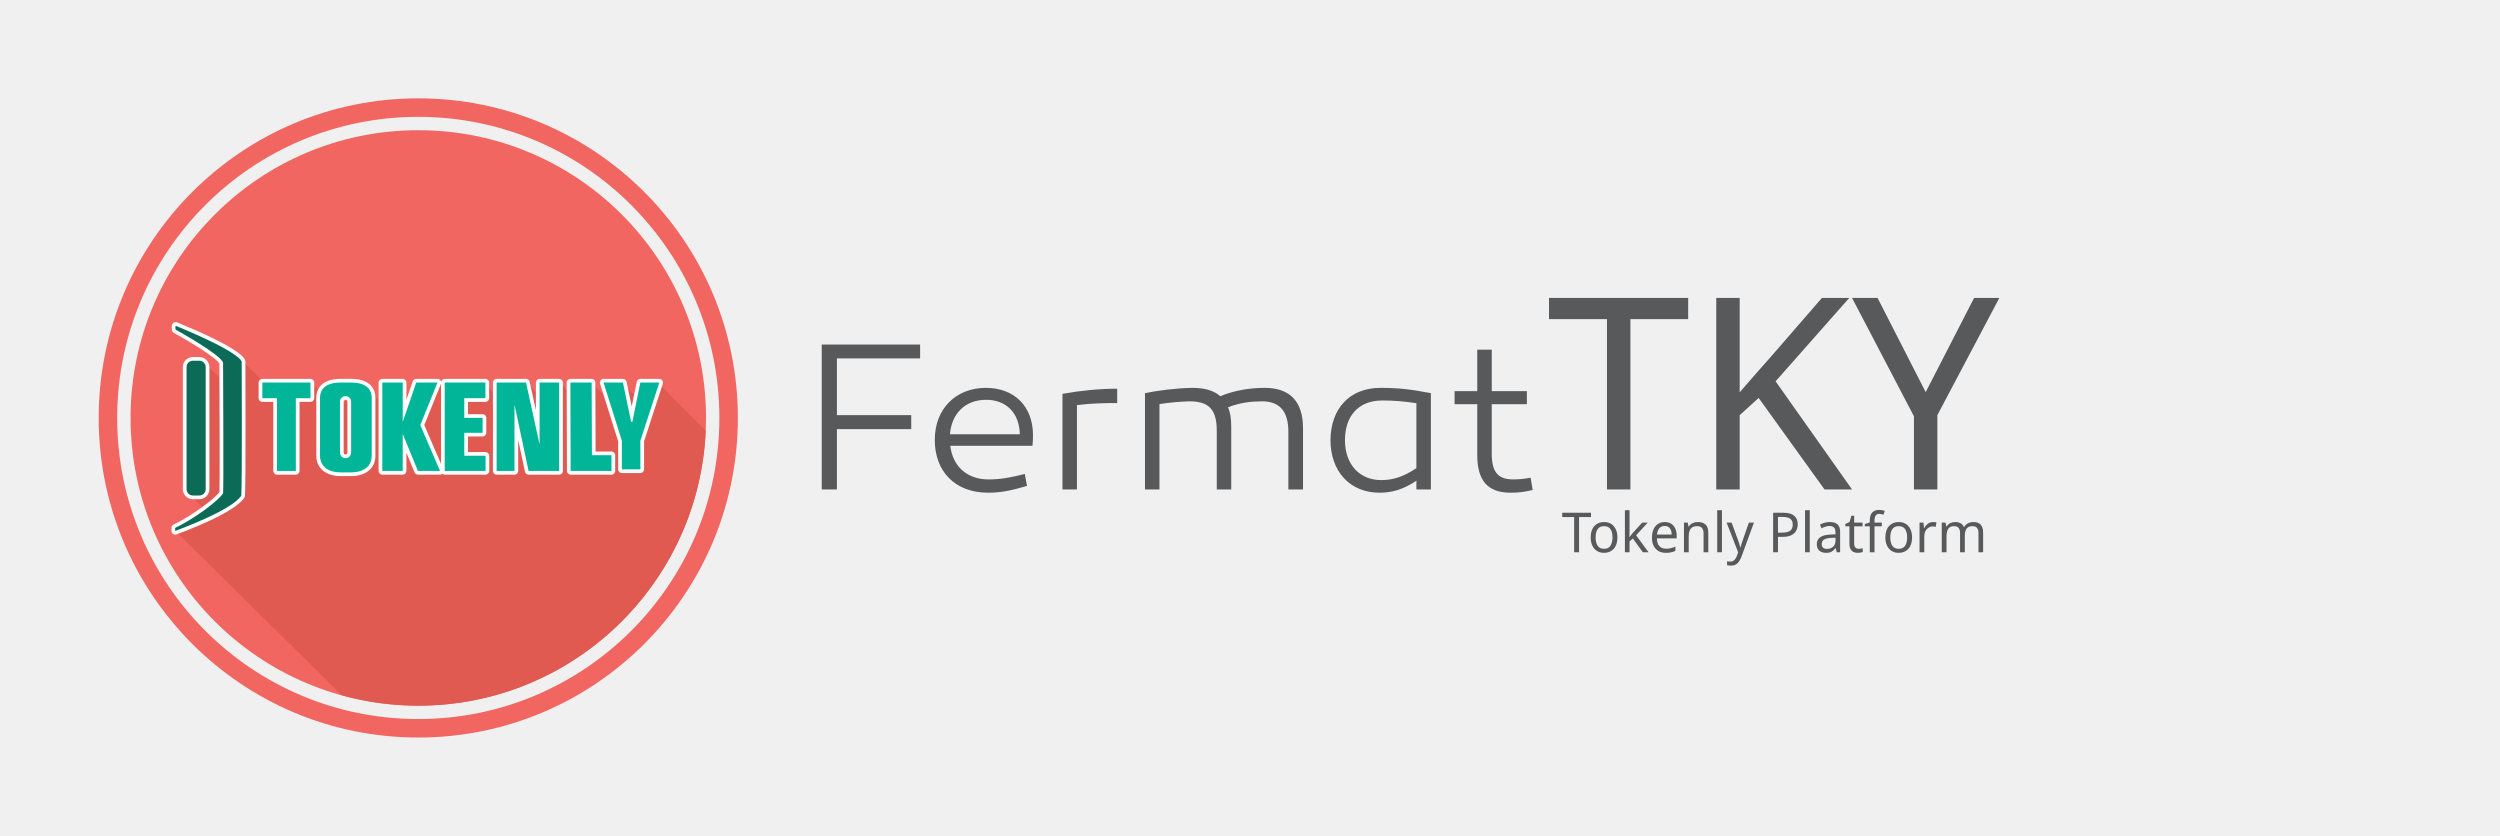
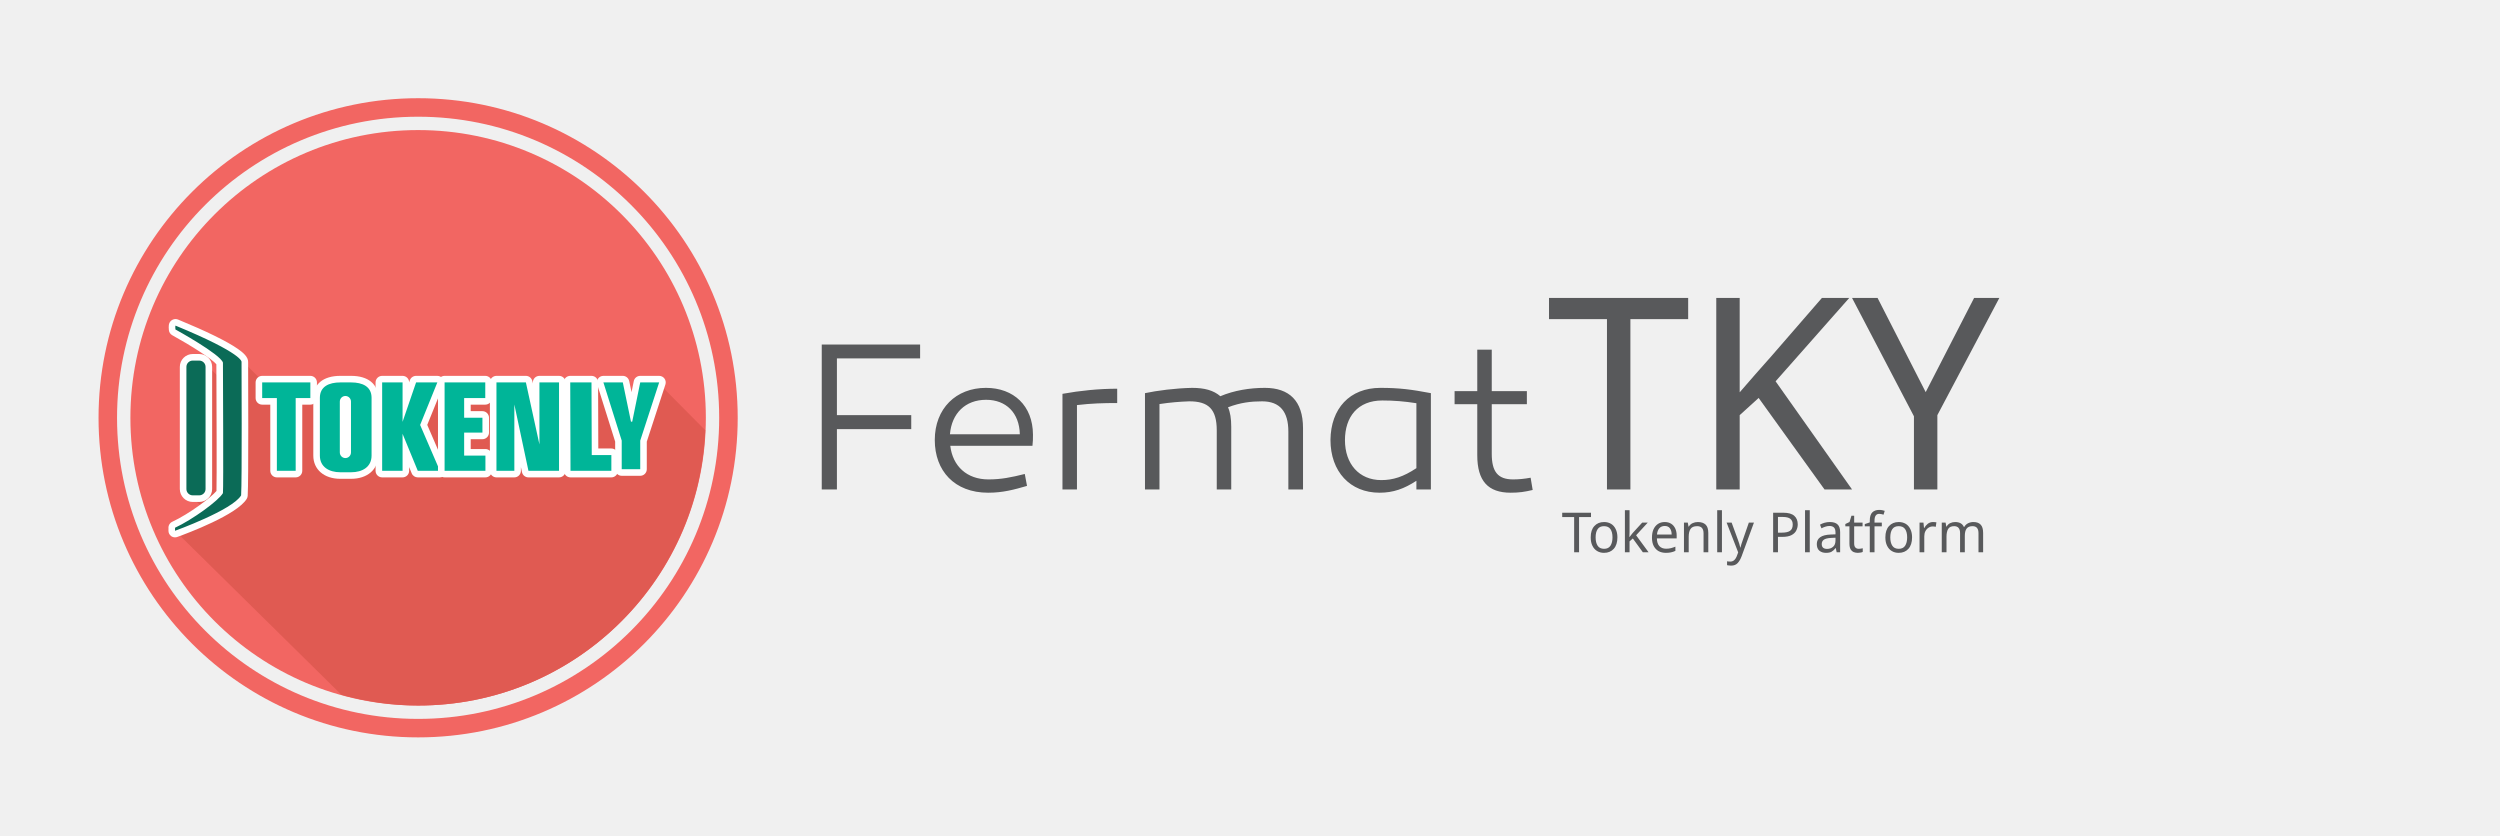
<svg xmlns="http://www.w3.org/2000/svg" version="1.1" x="0px" y="0px" width="415.68px" height="138.96px" viewBox="0 0 415.68 138.96" enable-background="new 0 0 415.68 138.96" xml:space="preserve">
  <g id="Capa_1">
    <path fill="#58595B" d="M139.156,69.026v-9.439h13.833v-2.296h-16.356v24.095h2.523V71.351h12.359v-2.325H139.156z M163.931,64.491   c-4.961,0-8.504,3.43-8.504,8.675c0,5.102,3.26,8.759,8.873,8.759c2.466,0,4.309-0.511,6.463-1.134l-0.369-1.984   c-2.239,0.566-3.94,0.907-6.038,0.907c-3.6,0-5.953-2.212-6.35-5.585h13.663c0.085-0.793,0.085-1.076,0.085-1.871   C171.727,67.467,168.551,64.491,163.931,64.491z M163.959,66.475c3.316,0,5.527,2.154,5.612,5.726H157.95   C158.233,68.743,160.501,66.475,163.959,66.475z M185.758,64.633c-3.033,0-6.123,0.312-9.1,0.85v15.903h2.41V67.354   c2.409-0.284,4.365-0.34,6.69-0.34V64.633z M210.307,64.491c-2.495,0-5.131,0.425-7.399,1.389   c-1.105-0.964-2.608-1.389-4.706-1.389c-2.778,0.057-5.812,0.454-7.824,0.879v16.017h2.409V67.184   c1.871-0.284,3.402-0.397,4.961-0.454c3.175,0,4.564,1.275,4.564,4.847v9.809h2.409V70.982c0-1.389-0.17-2.466-0.539-3.259   c2.069-0.794,3.855-0.992,5.669-0.992c2.977,0,4.366,1.729,4.366,5.017v9.639h2.438V71.181   C216.657,66.646,214.36,64.491,210.307,64.491z M229.526,64.491c-5.131,0-8.249,3.458-8.306,8.646c0,5.273,3.26,8.788,8.164,8.788   c2.268,0,4.082-0.651,6.123-1.984v1.446h2.409V65.37C234.628,64.746,232.616,64.491,229.526,64.491z M229.838,66.589   c1.955,0,3.628,0.142,5.669,0.453v10.8c-2.183,1.446-3.884,1.984-5.84,1.984c-3.685,0-6.038-2.692-6.038-6.634   C223.629,69.31,225.756,66.589,229.838,66.589z M254.5,79.429c-1.049,0.199-2.04,0.284-2.919,0.284   c-2.552,0-3.544-1.304-3.544-4.252v-8.249h5.839v-2.183h-5.839v-6.888h-2.409v6.888h-3.771v2.183h3.771v8.476   c0,4.28,1.785,6.236,5.556,6.236c1.417,0,2.325-0.142,3.657-0.454L254.5,79.429z" />
    <text transform="matrix(0.9698 0 0 1 259.6597 91.8296)" fill="#58595B" font-family="'Canaro-LightDEMO'" font-size="9.222">Tokenly Platform </text>
    <text transform="matrix(0.9698 0 0 1 257.1177 81.3862)">
      <tspan x="0" y="0" fill="#58595B" font-family="'AquaGrotesque'" font-size="44.604">TKY</tspan>
      <tspan x="88.806" y="0" fill="#58595B" font-family="'MyriadPro-Regular'" font-size="13.381"> </tspan>
    </text>
    <g>
-       <path fill="#F26662" d="M69.548,16.352c-29.349,0-53.14,23.791-53.14,53.14c0,29.347,23.791,53.139,53.14,53.139    c29.346,0,53.138-23.792,53.138-53.139C122.686,40.143,98.894,16.352,69.548,16.352z M69.548,119.556    c-27.65,0-50.064-22.417-50.064-50.064c0-27.65,22.414-50.063,50.064-50.063c27.647,0,50.062,22.413,50.062,50.063    C119.61,97.139,97.196,119.556,69.548,119.556z" />
-       <circle fill="#F26662" cx="69.548" cy="69.491" r="47.842" />
-       <circle fill="none" cx="69.548" cy="69.491" r="47.842" />
-       <circle fill="none" cx="69.548" cy="69.491" r="47.842" />
-       <path fill="#E05A52" d="M117.335,71.608l-7.67-7.732l-2.513,3.472l-3.472-3.472l-2.535,2.535l-2.535-2.535l-2.658,2.657    l-2.924-2.924l-2.755,2.754l-2.754-2.754l-3.555,3.555l-3.555-3.555l-3.802,3.802l-3.802-3.802l-6.392,6.392l-6.125-6.125    l-4.138,4.138l-4.404-4.404l-3.927,3.927l-7.56-7.56l-3.304,3.303l-2.961-2.961l-0.381,6.304l-1.962,1.962l1.739,1.738    l-0.294,4.867l-1.605,7.025l3.123,3.123l-5.489,2.94l27.741,27.343c4.041,1.108,8.289,1.712,12.681,1.712    C95.258,117.333,116.227,97.047,117.335,71.608z" />
+       <g>
+         <path fill="#F26662" d="M69.523,16.329c-29.348,0-53.139,23.791-53.139,53.138c0,29.346,23.791,53.139,53.139,53.139     c29.344,0,53.137-23.793,53.137-53.139C122.66,40.12,98.867,16.329,69.523,16.329z M69.523,119.532     c-27.648,0-50.062-22.414-50.062-50.064c0-27.647,22.413-50.061,50.062-50.061s50.058,22.414,50.058,50.061     C119.581,97.118,97.172,119.532,69.523,119.532z" />
+         <circle fill="#F26662" cx="69.523" cy="69.468" r="47.841" />
+       </g>
+       <path fill="none" d="M29.103,88.252l5.488-2.939l-3.122-3.123l1.604-7.022l0.294-4.867l-1.739-1.738l1.963-1.964l0.38-6.302    l2.96,2.962l3.304-3.304l7.561,7.559l3.927-3.927l4.404,4.404l4.139-4.138l6.125,6.125l6.389-6.392l3.801,3.801l3.801-3.801    l3.555,3.555l3.555-3.555l2.754,2.755l2.755-2.755l2.923,2.926l2.66-2.66l2.538,2.536l2.534-2.536l3.473,3.472l2.513-3.472    l7.619,7.682c0.03-0.689,0.104-1.368,0.104-2.067c0-26.422-21.423-47.841-47.843-47.841c-26.422,0-47.841,21.419-47.841,47.841    c0,22.008,14.876,40.49,35.106,46.073L29.103,88.252z" />
+       <path fill="#E05A52" d="M107.131,67.325l-3.473-3.472l-2.534,2.536l-2.538-2.536l-2.66,2.66l-2.923-2.926l-2.755,2.755    l-2.754-2.755l-3.555,3.555l-3.555-3.555l-3.801,3.801l-3.801-3.801l-6.389,6.392l-6.125-6.125l-4.139,4.138l-4.404-4.404    l-3.927,3.927l-7.561-7.559l-3.304,3.304l-2.96-2.962l-0.38,6.302l-1.963,1.964l1.739,1.738l-0.294,4.867l-1.604,7.022    l3.122,3.123l-5.488,2.939l27.685,27.288c4.061,1.12,8.318,1.769,12.735,1.769c25.724,0,46.649-20.316,47.739-45.774l-7.619-7.682    L107.131,67.325z" />
+       <circle fill="none" cx="69.523" cy="69.468" r="47.841" />
+       <line fill="none" stroke="#FFFFFF" stroke-width="6" stroke-miterlimit="10" x1="68.187" y1="40.546" x2="68.187" y2="40.546" />
      <g>
        <g>
-           <path fill="#00B598" d="M46.058,78.613c-0.17,0-0.307-0.139-0.307-0.31V66.518h-2.133c-0.169,0-0.308-0.139-0.308-0.308v-2.601      c0-0.169,0.138-0.307,0.308-0.307h8.011c0.169,0,0.307,0.137,0.307,0.307v2.601c0,0.169-0.138,0.308-0.307,0.308h-2.133v11.785      c0,0.171-0.138,0.31-0.308,0.31H46.058z" />
-           <path fill="#FFFFFF" d="M51.628,63.609v2.601h-2.44v12.093h-3.13V66.21h-2.44v-2.601H51.628 M51.628,62.996h-8.011      c-0.339,0-0.615,0.275-0.615,0.614v2.601c0,0.339,0.276,0.614,0.615,0.614h1.826v11.479c0,0.341,0.275,0.616,0.615,0.616h3.13      c0.34,0,0.616-0.275,0.616-0.616V66.824h1.825c0.34,0,0.615-0.275,0.615-0.614v-2.601      C52.243,63.271,51.968,62.996,51.628,62.996L51.628,62.996z" />
+           <path fill="#00B598" d="M46.035,78.826c-0.303,0-0.547-0.242-0.547-0.545V66.733h-1.894c-0.303,0-0.547-0.245-0.547-0.545      v-2.601c0-0.3,0.244-0.547,0.547-0.547h8.009c0.303,0,0.547,0.247,0.547,0.547v2.601c0,0.301-0.244,0.545-0.547,0.545h-1.892      v11.548c0,0.303-0.244,0.545-0.547,0.545H46.035z" />
+           <path fill="#FFFFFF" d="M51.603,63.586v2.601h-2.439v12.093h-3.129V66.188h-2.441v-2.601H51.603 M51.603,62.495h-8.009      c-0.605,0-1.094,0.489-1.094,1.092v2.601c0,0.604,0.489,1.092,1.094,1.092h1.347v11.001c0,0.605,0.488,1.095,1.094,1.095h3.129      c0.603,0,1.094-0.489,1.094-1.095V67.28h1.345c0.605,0,1.094-0.488,1.094-1.092v-2.601      C52.697,62.983,52.208,62.495,51.603,62.495L51.603,62.495z" />
        </g>
        <g>
-           <path fill="#00B598" d="M69.488,78.613c-0.125,0-0.237-0.075-0.284-0.19l-1.937-4.711v4.592c0,0.171-0.137,0.31-0.307,0.31      h-3.395c-0.171,0-0.308-0.139-0.308-0.31V63.609c0-0.169,0.137-0.307,0.308-0.307h3.395c0.17,0,0.307,0.137,0.307,0.307v4.709      l1.647-4.808c0.042-0.125,0.159-0.208,0.291-0.208h3.537c0.103,0,0.199,0.05,0.256,0.136c0.057,0.084,0.068,0.192,0.03,0.288      l-2.817,6.953l3.239,7.504c0.041,0.095,0.031,0.204-0.026,0.29c-0.057,0.087-0.153,0.14-0.256,0.14H69.488z" />
-           <path fill="#FFFFFF" d="M72.742,63.609l-2.864,7.075l3.289,7.619h-3.679l-2.528-6.149v6.149h-3.395V63.609h3.395v6.557      l2.245-6.557H72.742 M72.742,62.996h-3.537c-0.263,0-0.497,0.167-0.582,0.415l-1.049,3.061v-2.862      c0-0.338-0.275-0.614-0.615-0.614h-3.395c-0.34,0-0.616,0.275-0.616,0.614v14.694c0,0.341,0.276,0.616,0.616,0.616h3.395      c0.34,0,0.615-0.275,0.615-0.616v-3.035l1.345,3.271c0.095,0.23,0.32,0.381,0.569,0.381h3.679c0.207,0,0.4-0.104,0.514-0.277      c0.114-0.172,0.133-0.392,0.051-0.58l-3.187-7.386l2.768-6.835c0.078-0.19,0.054-0.405-0.06-0.574S72.947,62.996,72.742,62.996      L72.742,62.996z" />
+           <path fill="#00B598" d="M69.463,78.826c-0.221,0-0.419-0.13-0.506-0.337l-1.475-3.59v3.382c0,0.303-0.245,0.545-0.547,0.545      h-3.395c-0.303,0-0.547-0.242-0.547-0.545V63.586c0-0.3,0.244-0.547,0.547-0.547h3.395c0.303,0,0.547,0.247,0.547,0.547v3.271      l1.183-3.449c0.074-0.22,0.283-0.37,0.517-0.37h3.535c0.186,0,0.351,0.091,0.454,0.242c0.104,0.151,0.121,0.342,0.052,0.51      l-2.776,6.863l3.2,7.41c0.069,0.173,0.052,0.363-0.048,0.519s-0.272,0.242-0.454,0.242H69.463z" />
+           <path fill="#FFFFFF" d="M72.717,63.586l-2.862,7.074l3.291,7.62h-3.682l-2.528-6.149v6.149h-3.395V63.586h3.395v6.557      l2.247-6.557H72.717 M72.717,62.495h-3.535c-0.467,0-0.884,0.296-1.036,0.737l-0.117,0.344      c-0.006-0.599-0.493-1.081-1.094-1.081h-3.395c-0.603,0-1.094,0.489-1.094,1.092v14.694c0,0.605,0.491,1.095,1.094,1.095h3.395      c0.604,0,1.094-0.489,1.094-1.095v-0.614l0.424,1.029c0.168,0.416,0.569,0.68,1.01,0.68h3.682c0.363,0,0.709-0.187,0.913-0.489      c0.203-0.312,0.233-0.7,0.091-1.038l-3.109-7.202l2.694-6.648c0.134-0.337,0.095-0.72-0.108-1.021      C73.422,62.674,73.084,62.495,72.717,62.495L72.717,62.495z" />
        </g>
        <g>
-           <path fill="#00B598" d="M73.944,78.613c-0.17,0-0.307-0.139-0.307-0.31V63.609c0-0.169,0.137-0.307,0.307-0.307h6.767      c0.169,0,0.307,0.137,0.307,0.307v2.601c0,0.169-0.138,0.308-0.307,0.308h-3.205v2.656h2.733c0.17,0,0.307,0.137,0.307,0.307      v2.477c0,0.17-0.137,0.308-0.307,0.308h-2.733v3.204h3.229c0.17,0,0.308,0.138,0.308,0.307v2.527c0,0.171-0.138,0.31-0.308,0.31      H73.944z" />
-           <path fill="#FFFFFF" d="M80.711,63.609v2.601h-3.513v3.271h3.041v2.477h-3.041v3.818h3.536v2.527h-3.536h-0.99h-2.264V63.609      h2.758h0.496H80.711 M80.711,62.996h-3.513h-0.496h-2.758c-0.34,0-0.614,0.275-0.614,0.614v14.694      c0,0.341,0.274,0.616,0.614,0.616h2.264h0.99h3.536c0.34,0,0.615-0.275,0.615-0.616v-2.527c0-0.339-0.275-0.613-0.615-0.613      h-2.921v-2.59h2.426c0.34,0,0.615-0.275,0.615-0.615v-2.477c0-0.338-0.275-0.614-0.615-0.614h-2.426v-2.042h2.898      c0.34,0,0.615-0.275,0.615-0.614v-2.601C81.326,63.271,81.051,62.996,80.711,62.996L80.711,62.996z" />
+           <path fill="#00B598" d="M73.923,78.826c-0.303,0-0.549-0.242-0.549-0.545V63.586c0-0.3,0.246-0.547,0.549-0.547h6.764      c0.303,0,0.545,0.247,0.545,0.547v2.601c0,0.301-0.242,0.545-0.545,0.545H77.72v2.18h2.495c0.303,0,0.549,0.244,0.549,0.547      v2.473c0,0.303-0.247,0.545-0.549,0.545H77.72v2.729h2.993c0.303,0,0.545,0.247,0.545,0.55v2.525      c0,0.303-0.242,0.545-0.545,0.545H73.923z" />
+           <path fill="#FFFFFF" d="M80.687,63.586v2.601h-3.512v3.272h3.04v2.473h-3.04v3.823h3.538v2.525h-3.538h-0.995h-2.257V63.586      h2.755h0.497H80.687 M80.687,62.495h-3.512h-0.497h-2.755c-0.605,0-1.098,0.489-1.098,1.092v14.694      c0,0.605,0.493,1.095,1.098,1.095h2.257h0.995h3.538c0.601,0,1.09-0.489,1.09-1.095v-2.525c0-0.605-0.489-1.094-1.09-1.094      h-2.448v-1.635h1.95c0.602,0,1.094-0.489,1.094-1.095v-2.473c0-0.605-0.493-1.094-1.094-1.094h-1.95V67.28h2.422      c0.605,0,1.094-0.488,1.094-1.092v-2.601C81.781,62.983,81.292,62.495,80.687,62.495L80.687,62.495z" />
        </g>
        <g>
-           <path fill="#00B598" d="M94.882,78.613c-0.169,0-0.307-0.138-0.308-0.307l-0.042-14.695c0-0.081,0.031-0.16,0.09-0.218      c0.057-0.058,0.136-0.091,0.217-0.091h3.537c0.17,0,0.308,0.136,0.308,0.307l0.042,11.77h2.947c0.17,0,0.309,0.14,0.309,0.308      v2.616c0,0.171-0.138,0.31-0.309,0.31H94.882z" />
-           <path fill="#FFFFFF" d="M98.376,63.609l0.042,12.078h3.253v2.616h-3.253H95.66h-0.778l-0.043-14.694H98.376 M98.376,62.996      h-3.537c-0.163,0-0.32,0.063-0.435,0.18c-0.116,0.115-0.181,0.273-0.18,0.436l0.043,14.695c0.001,0.339,0.276,0.613,0.615,0.613      h0.778h2.759h3.253c0.34,0,0.616-0.275,0.616-0.616v-2.616c0-0.339-0.276-0.613-0.616-0.613h-2.641l-0.041-11.466      C98.989,63.269,98.715,62.996,98.376,62.996L98.376,62.996z" />
+           <path fill="#00B598" d="M94.858,78.826c-0.303,0-0.55-0.242-0.55-0.545l-0.043-14.692c0-0.145,0.061-0.286,0.164-0.387      c0.1-0.104,0.242-0.162,0.385-0.162h3.533c0.303,0,0.55,0.244,0.55,0.545l0.038,11.531h2.716c0.294,0,0.545,0.246,0.545,0.549      v2.616c0,0.303-0.251,0.545-0.545,0.545H94.858z" />
+           <path fill="#FFFFFF" d="M98.348,63.586l0.043,12.078h3.261v2.616h-3.261h-2.759h-0.773l-0.044-14.694H98.348 M98.348,62.495      h-3.533c-0.289,0-0.566,0.115-0.773,0.32c-0.208,0.206-0.32,0.484-0.32,0.776l0.043,14.695c0,0.601,0.493,1.09,1.095,1.09h0.773      h2.759h3.261c0.597,0,1.09-0.489,1.09-1.095v-2.616c0-0.602-0.493-1.094-1.09-1.094H99.48l-0.034-10.986      C99.442,62.981,98.953,62.495,98.348,62.495L98.348,62.495z" />
        </g>
        <g>
-           <path fill="#00B598" d="M56.606,78.852c-2.285,0-3.704-1.179-3.704-3.073v-9.615c0-1.819,1.349-2.861,3.704-2.861h1.803      c2.354,0,3.703,1.042,3.703,2.861v9.615c0,1.895-1.42,3.073-3.703,3.073H56.606z M57.454,66.172c-0.342,0-0.62,0.278-0.62,0.622      v8.462c0,0.341,0.278,0.619,0.62,0.619c0.343,0,0.622-0.278,0.622-0.619v-8.462C58.076,66.45,57.797,66.172,57.454,66.172z" />
-           <path fill="#FFFFFF" d="M58.41,63.609c1.875,0,3.395,0.675,3.395,2.554v9.615c0,1.878-1.52,2.767-3.395,2.767h-1.803      c-1.876,0-3.396-0.889-3.396-2.767v-9.615c0-1.879,1.52-2.554,3.396-2.554H58.41 M57.454,76.183      c0.514,0,0.929-0.416,0.929-0.927v-8.462c0-0.514-0.415-0.93-0.929-0.93c-0.512,0-0.928,0.416-0.928,0.93v8.462      C56.526,75.767,56.942,76.183,57.454,76.183 M58.41,62.996h-1.803c-2.55,0-4.011,1.154-4.011,3.168v9.615      c0,2.054,1.574,3.381,4.011,3.381h1.803c2.437,0,4.009-1.327,4.009-3.381v-9.615C62.419,64.15,60.958,62.996,58.41,62.996      L58.41,62.996z M57.454,75.568c-0.172,0-0.313-0.14-0.313-0.312v-8.462c0-0.173,0.14-0.314,0.313-0.314      c0.173,0,0.313,0.141,0.313,0.314v8.462C57.767,75.428,57.627,75.568,57.454,75.568L57.454,75.568z" />
+           <path fill="#00B598" d="M56.583,79.068c-2.396,0-3.941-1.298-3.941-3.313V66.14c0-1.97,1.436-3.101,3.941-3.101h1.803      c2.504,0,3.942,1.131,3.942,3.101v9.615c0,2.015-1.548,3.313-3.942,3.313H56.583z M57.43,66.389c-0.21,0-0.38,0.171-0.38,0.381      v8.458c0,0.216,0.17,0.385,0.38,0.385s0.383-0.169,0.383-0.385V66.77C57.813,66.56,57.64,66.389,57.43,66.389z" />
+           <path fill="#FFFFFF" d="M58.386,63.586c1.875,0,3.395,0.675,3.395,2.554v9.615c0,1.877-1.52,2.768-3.395,2.768h-1.803      c-1.877,0-3.397-0.891-3.397-2.768V66.14c0-1.879,1.52-2.554,3.397-2.554H58.386 M57.43,76.163c0.512,0,0.928-0.416,0.928-0.935      V66.77c0-0.513-0.416-0.928-0.928-0.928s-0.928,0.415-0.928,0.928v8.458C56.502,75.747,56.918,76.163,57.43,76.163       M58.386,62.495h-1.803c-2.811,0-4.489,1.362-4.489,3.646v9.615c0,2.31,1.803,3.857,4.489,3.857h1.803      c2.686,0,4.489-1.548,4.489-3.857V66.14C62.875,63.857,61.197,62.495,58.386,62.495L58.386,62.495z" />
        </g>
        <g>
-           <path fill="#00B598" d="M103.397,78.346c-0.169,0-0.308-0.137-0.308-0.307v-4.71l-3.027-9.627      c-0.029-0.093-0.013-0.195,0.045-0.274c0.058-0.079,0.151-0.125,0.248-0.125h3.219c0.145,0,0.271,0.103,0.301,0.246l1.164,5.577      l1.133-5.576c0.029-0.144,0.155-0.247,0.301-0.247h3.148c0.098,0,0.19,0.047,0.249,0.126c0.058,0.08,0.074,0.182,0.043,0.276      l-3.133,9.626v4.708c0,0.17-0.138,0.307-0.308,0.307H103.397z" />
-           <path fill="#FFFFFF" d="M109.623,63.609l-3.148,9.674v4.756h-3.077v-4.756l-3.042-9.674h3.219l1.361,6.525h0.213l1.325-6.525      H109.623 M109.623,62.996h-3.148c-0.292,0-0.544,0.206-0.602,0.492l-0.836,4.113l-0.858-4.116      c-0.06-0.285-0.311-0.489-0.603-0.489h-3.219c-0.196,0-0.379,0.093-0.495,0.25c-0.117,0.158-0.15,0.361-0.091,0.548l3.013,9.584      v4.661c0,0.338,0.275,0.615,0.615,0.615h3.077c0.341,0,0.616-0.277,0.616-0.615v-4.658l3.118-9.581      c0.061-0.187,0.028-0.393-0.088-0.551C110.004,63.089,109.82,62.996,109.623,62.996L109.623,62.996z" />
+           <path fill="#00B598" d="M103.373,78.567c-0.303,0-0.545-0.247-0.545-0.55v-4.675l-3.019-9.591      c-0.052-0.167-0.021-0.346,0.082-0.487c0.1-0.14,0.264-0.225,0.437-0.225h3.227c0.259,0,0.476,0.182,0.527,0.437l0.935,4.441      l0.899-4.439c0.052-0.255,0.276-0.439,0.536-0.439h3.147c0.174,0,0.338,0.084,0.441,0.227c0.104,0.141,0.13,0.324,0.078,0.491      l-3.122,9.589v4.671c0,0.303-0.242,0.55-0.545,0.55H103.373z" />
+           <path fill="#FFFFFF" d="M109.6,63.586l-3.147,9.674v4.757h-3.079V73.26l-3.045-9.674h3.227l1.357,6.525h0.208l1.332-6.525H109.6       M109.6,62.495h-3.147c-0.52,0-0.969,0.365-1.073,0.875l-0.371,1.836l-0.39-1.842c-0.104-0.506-0.554-0.869-1.063-0.869h-3.227      c-0.346,0-0.674,0.165-0.878,0.445c-0.207,0.281-0.264,0.642-0.159,0.975l2.992,9.513v4.589c0,0.601,0.484,1.095,1.09,1.095      h3.079c0.605,0,1.09-0.494,1.09-1.095v-4.584l3.096-9.507c0.104-0.333,0.052-0.699-0.155-0.982      C110.274,62.661,109.946,62.495,109.6,62.495L109.6,62.495z" />
        </g>
        <g>
-           <path fill="#0B6B57" d="M32.079,82.697c-0.754,0-1.368-0.607-1.368-1.354V61.024c0-0.748,0.613-1.355,1.368-1.355h1.062      c0.754,0,1.368,0.607,1.368,1.355v20.318c0,0.747-0.614,1.354-1.368,1.354H32.079z" />
-           <path fill="#FFFFFF" d="M33.14,59.977c0.585,0,1.061,0.469,1.061,1.047v20.318c0,0.579-0.476,1.048-1.061,1.048h-1.062      c-0.585,0-1.06-0.469-1.06-1.048V61.024c0-0.578,0.475-1.047,1.06-1.047H33.14 M33.14,59.361h-1.062      c-0.924,0-1.676,0.746-1.676,1.663v20.318c0,0.917,0.751,1.663,1.676,1.663h1.062c0.924,0,1.676-0.746,1.676-1.663V61.024      C34.816,60.107,34.064,59.361,33.14,59.361L33.14,59.361z" />
+           <path fill="#0B6B57" d="M32.055,82.913c-0.887,0-1.607-0.714-1.607-1.596V61c0-0.88,0.72-1.593,1.607-1.593h1.062      c0.886,0,1.608,0.713,1.608,1.593v20.316c0,0.882-0.722,1.596-1.608,1.596H32.055z" />
+           <path fill="#FFFFFF" d="M33.116,59.954c0.586,0,1.062,0.469,1.062,1.046v20.316c0,0.579-0.476,1.047-1.062,1.047h-1.062      c-0.586,0-1.06-0.468-1.06-1.047V61c0-0.577,0.474-1.046,1.06-1.046H33.116 M33.116,58.86h-1.062      c-1.188,0-2.154,0.96-2.154,2.141v20.316c0,1.185,0.966,2.145,2.154,2.145h1.062c1.189,0,2.156-0.96,2.156-2.145V61      C35.272,59.82,34.305,58.86,33.116,58.86L33.116,58.86z" />
        </g>
        <g>
-           <path fill="#0B6B57" d="M29.126,88.587c-0.064,0-0.128-0.022-0.18-0.06c-0.083-0.06-0.131-0.156-0.127-0.256      c0.003-0.17,0.006-0.377,0.004-0.446c-0.025-0.136,0.046-0.274,0.173-0.333c2.759-1.285,6.989-4.314,7.796-5.572      c0.077-1.2,0.024-13.654,0.002-19.04c-0.005-1.271-0.009-2.182-0.009-2.514c-0.345-0.945-4.908-3.736-7.741-5.293      c-0.09-0.049-0.149-0.141-0.158-0.244c-0.06-0.713,0.011-0.788,0.086-0.869c0.057-0.063,0.148-0.104,0.234-0.104      c0.041,0,0.085,0.009,0.125,0.027l0,0c10.036,4.136,11.2,5.774,11.164,6.329c0.004,1.023,0.085,20.05-0.072,22.199      c-0.003,0.048-0.017,0.093-0.042,0.134c-1.471,2.507-10.756,5.88-11.151,6.021C29.196,88.579,29.161,88.587,29.126,88.587z" />
-           <path fill="#FFFFFF" d="M29.206,54.165c0.003,0,0.005,0,0.009,0.003c11.326,4.668,10.972,6.029,10.972,6.029      s0.089,20.019-0.07,22.194c-1.432,2.439-10.99,5.889-10.99,5.889s0.013-0.51,0-0.51c2.877-1.337,7.223-4.478,7.966-5.751      c0.106-0.9,0-20.212,0-21.697c-0.372-1.38-7.9-5.518-7.9-5.518S29.139,54.165,29.206,54.165 M29.206,53.549      c-0.172,0-0.346,0.077-0.46,0.204c-0.185,0.2-0.222,0.438-0.167,1.102c0.017,0.205,0.136,0.389,0.316,0.488      c3.374,1.855,7.168,4.293,7.582,5.093c0,0.377,0.004,1.254,0.009,2.448c0.021,4.832,0.073,17.374,0.003,18.935      c-0.818,1.155-4.805,4.084-7.624,5.395c-0.246,0.115-0.386,0.376-0.35,0.641c0.002,0.076-0.001,0.261-0.005,0.41      c-0.006,0.202,0.09,0.396,0.255,0.515c0.105,0.076,0.232,0.116,0.36,0.116c0.07,0,0.141-0.014,0.208-0.037      c1-0.362,9.81-3.596,11.312-6.155c0.047-0.081,0.076-0.174,0.083-0.268c0.157-2.147,0.079-20.945,0.073-22.201      c0.039-0.49-0.444-1.068-1.502-1.804c-1.799-1.252-5.113-2.877-9.852-4.831l0,0C29.372,53.566,29.287,53.549,29.206,53.549      L29.206,53.549z" />
+           <path fill="#0B6B57" d="M29.103,88.802c-0.115,0-0.227-0.039-0.322-0.104c-0.145-0.108-0.229-0.276-0.225-0.458      c0-0.005,0.008-0.299,0.004-0.412c-0.035-0.242,0.091-0.475,0.311-0.578c2.837-1.32,6.859-4.281,7.663-5.432      c0.069-1.484,0.017-14.104-0.002-18.959c-0.006-1.215-0.008-2.102-0.011-2.467c-0.37-0.789-4.194-3.252-7.617-5.133      c-0.16-0.088-0.266-0.25-0.281-0.435c-0.059-0.703-0.004-0.884,0.149-1.048c0.102-0.113,0.257-0.182,0.411-0.182      c0.073,0,0.147,0.015,0.216,0.043l0,0c7.55,3.114,11.354,5.317,11.311,6.552c0.004,1.044,0.086,20.059-0.074,22.217      c-0.004,0.086-0.03,0.164-0.071,0.233c-1.49,2.542-10.279,5.769-11.278,6.132C29.229,88.79,29.166,88.802,29.103,88.802z" />
+           <path fill="#FFFFFF" d="M29.183,54.142c0.002,0,0.004,0,0.006,0.002c11.328,4.668,10.973,6.031,10.973,6.031      s0.089,20.017-0.071,22.189c-1.431,2.443-10.988,5.889-10.988,5.889s0.013-0.506,0-0.506c2.878-1.336,7.222-4.475,7.966-5.751      c0.106-0.903,0-20.212,0-21.698c-0.372-1.379-7.901-5.518-7.901-5.518S29.116,54.142,29.183,54.142 M29.183,53.048      c-0.307,0-0.607,0.132-0.815,0.357c-0.35,0.38-0.341,0.848-0.29,1.466c0.03,0.366,0.242,0.692,0.564,0.869      c3.101,1.704,6.672,3.985,7.332,4.829c0.002,0.435,0.006,1.241,0.011,2.294c0.02,4.692,0.069,16.734,0.009,18.765      c-0.869,1.073-4.547,3.823-7.354,5.129c-0.426,0.199-0.674,0.645-0.627,1.107c0.002,0.078,0,0.238-0.004,0.363      c-0.008,0.363,0.16,0.701,0.454,0.917c0.188,0.134,0.413,0.203,0.64,0.203c0.123,0,0.249-0.021,0.37-0.065      c1.659-0.596,10.009-3.715,11.563-6.361c0.084-0.143,0.134-0.307,0.147-0.475c0.158-2.15,0.08-20.76,0.074-22.213      c0.059-0.867-0.869-1.637-1.708-2.221c-1.827-1.271-5.172-2.912-9.94-4.878h-0.002C29.473,53.078,29.328,53.048,29.183,53.048      L29.183,53.048z" />
        </g>
        <g>
-           <path fill="#00B598" d="M87.888,78.613c-0.146,0-0.271-0.102-0.301-0.245l-1.735-8.163v8.099c0,0.171-0.137,0.31-0.307,0.31      h-2.971c-0.169,0-0.307-0.139-0.307-0.31V63.609c0-0.169,0.138-0.307,0.307-0.307h4.89c0.144,0,0.269,0.101,0.299,0.242      l1.647,7.528v-7.463c0-0.169,0.138-0.307,0.308-0.307h3.254c0.17,0,0.308,0.137,0.308,0.307v14.694      c0,0.171-0.138,0.31-0.308,0.31H87.888z" />
-           <path fill="#FFFFFF" d="M92.972,63.609v14.694h-3.254h-1.83l-2.343-11.027v11.027h-2.971V63.609h2.688h0.283h1.919l2.254,10.308      V63.609H92.972 M92.972,62.996h-3.254c-0.34,0-0.615,0.275-0.615,0.614v4.617l-1.038-4.747      c-0.062-0.282-0.313-0.483-0.601-0.483h-1.919h-0.283h-2.688c-0.339,0-0.615,0.275-0.615,0.614v14.694      c0,0.341,0.276,0.616,0.615,0.616h2.971c0.34,0,0.615-0.275,0.615-0.616v-5.172l1.126,5.302      c0.059,0.283,0.312,0.486,0.602,0.486h1.83h3.254c0.34,0,0.615-0.275,0.615-0.616V63.609      C93.587,63.271,93.312,62.996,92.972,62.996L92.972,62.996z" />
+           <path fill="#00B598" d="M87.865,78.826c-0.259,0-0.484-0.182-0.536-0.433l-1.263-5.933v5.82c0,0.303-0.242,0.545-0.545,0.545      h-2.975c-0.298,0-0.545-0.242-0.545-0.545V63.586c0-0.3,0.247-0.547,0.545-0.547h4.896c0.255,0,0.475,0.179,0.532,0.43      l1.172,5.367v-5.25c0-0.3,0.246-0.547,0.549-0.547h3.257c0.298,0,0.545,0.247,0.545,0.547v14.694      c0,0.303-0.247,0.545-0.545,0.545H87.865z" />
+           <path fill="#FFFFFF" d="M92.951,63.586v14.694h-3.257h-1.829l-2.344-11.026v11.026h-2.975V63.586h2.69h0.285h1.92l2.252,10.31      v-10.31H92.951 M92.951,62.495h-3.257c-0.605,0-1.094,0.489-1.094,1.092v0.19l-0.095-0.424      c-0.108-0.501-0.554-0.858-1.064-0.858h-1.92h-0.285h-2.69c-0.601,0-1.09,0.489-1.09,1.092v14.694      c0,0.605,0.489,1.095,1.09,1.095h2.975c0.605,0,1.09-0.489,1.09-1.095v-0.614l0.182,0.84c0.108,0.51,0.554,0.869,1.072,0.869      h1.829h3.257c0.601,0,1.09-0.489,1.09-1.095V63.586C94.041,62.983,93.552,62.495,92.951,62.495L92.951,62.495z" />
        </g>
      </g>
    </g>
  </g>
  <g id="Capa_2">
</g>
</svg>
